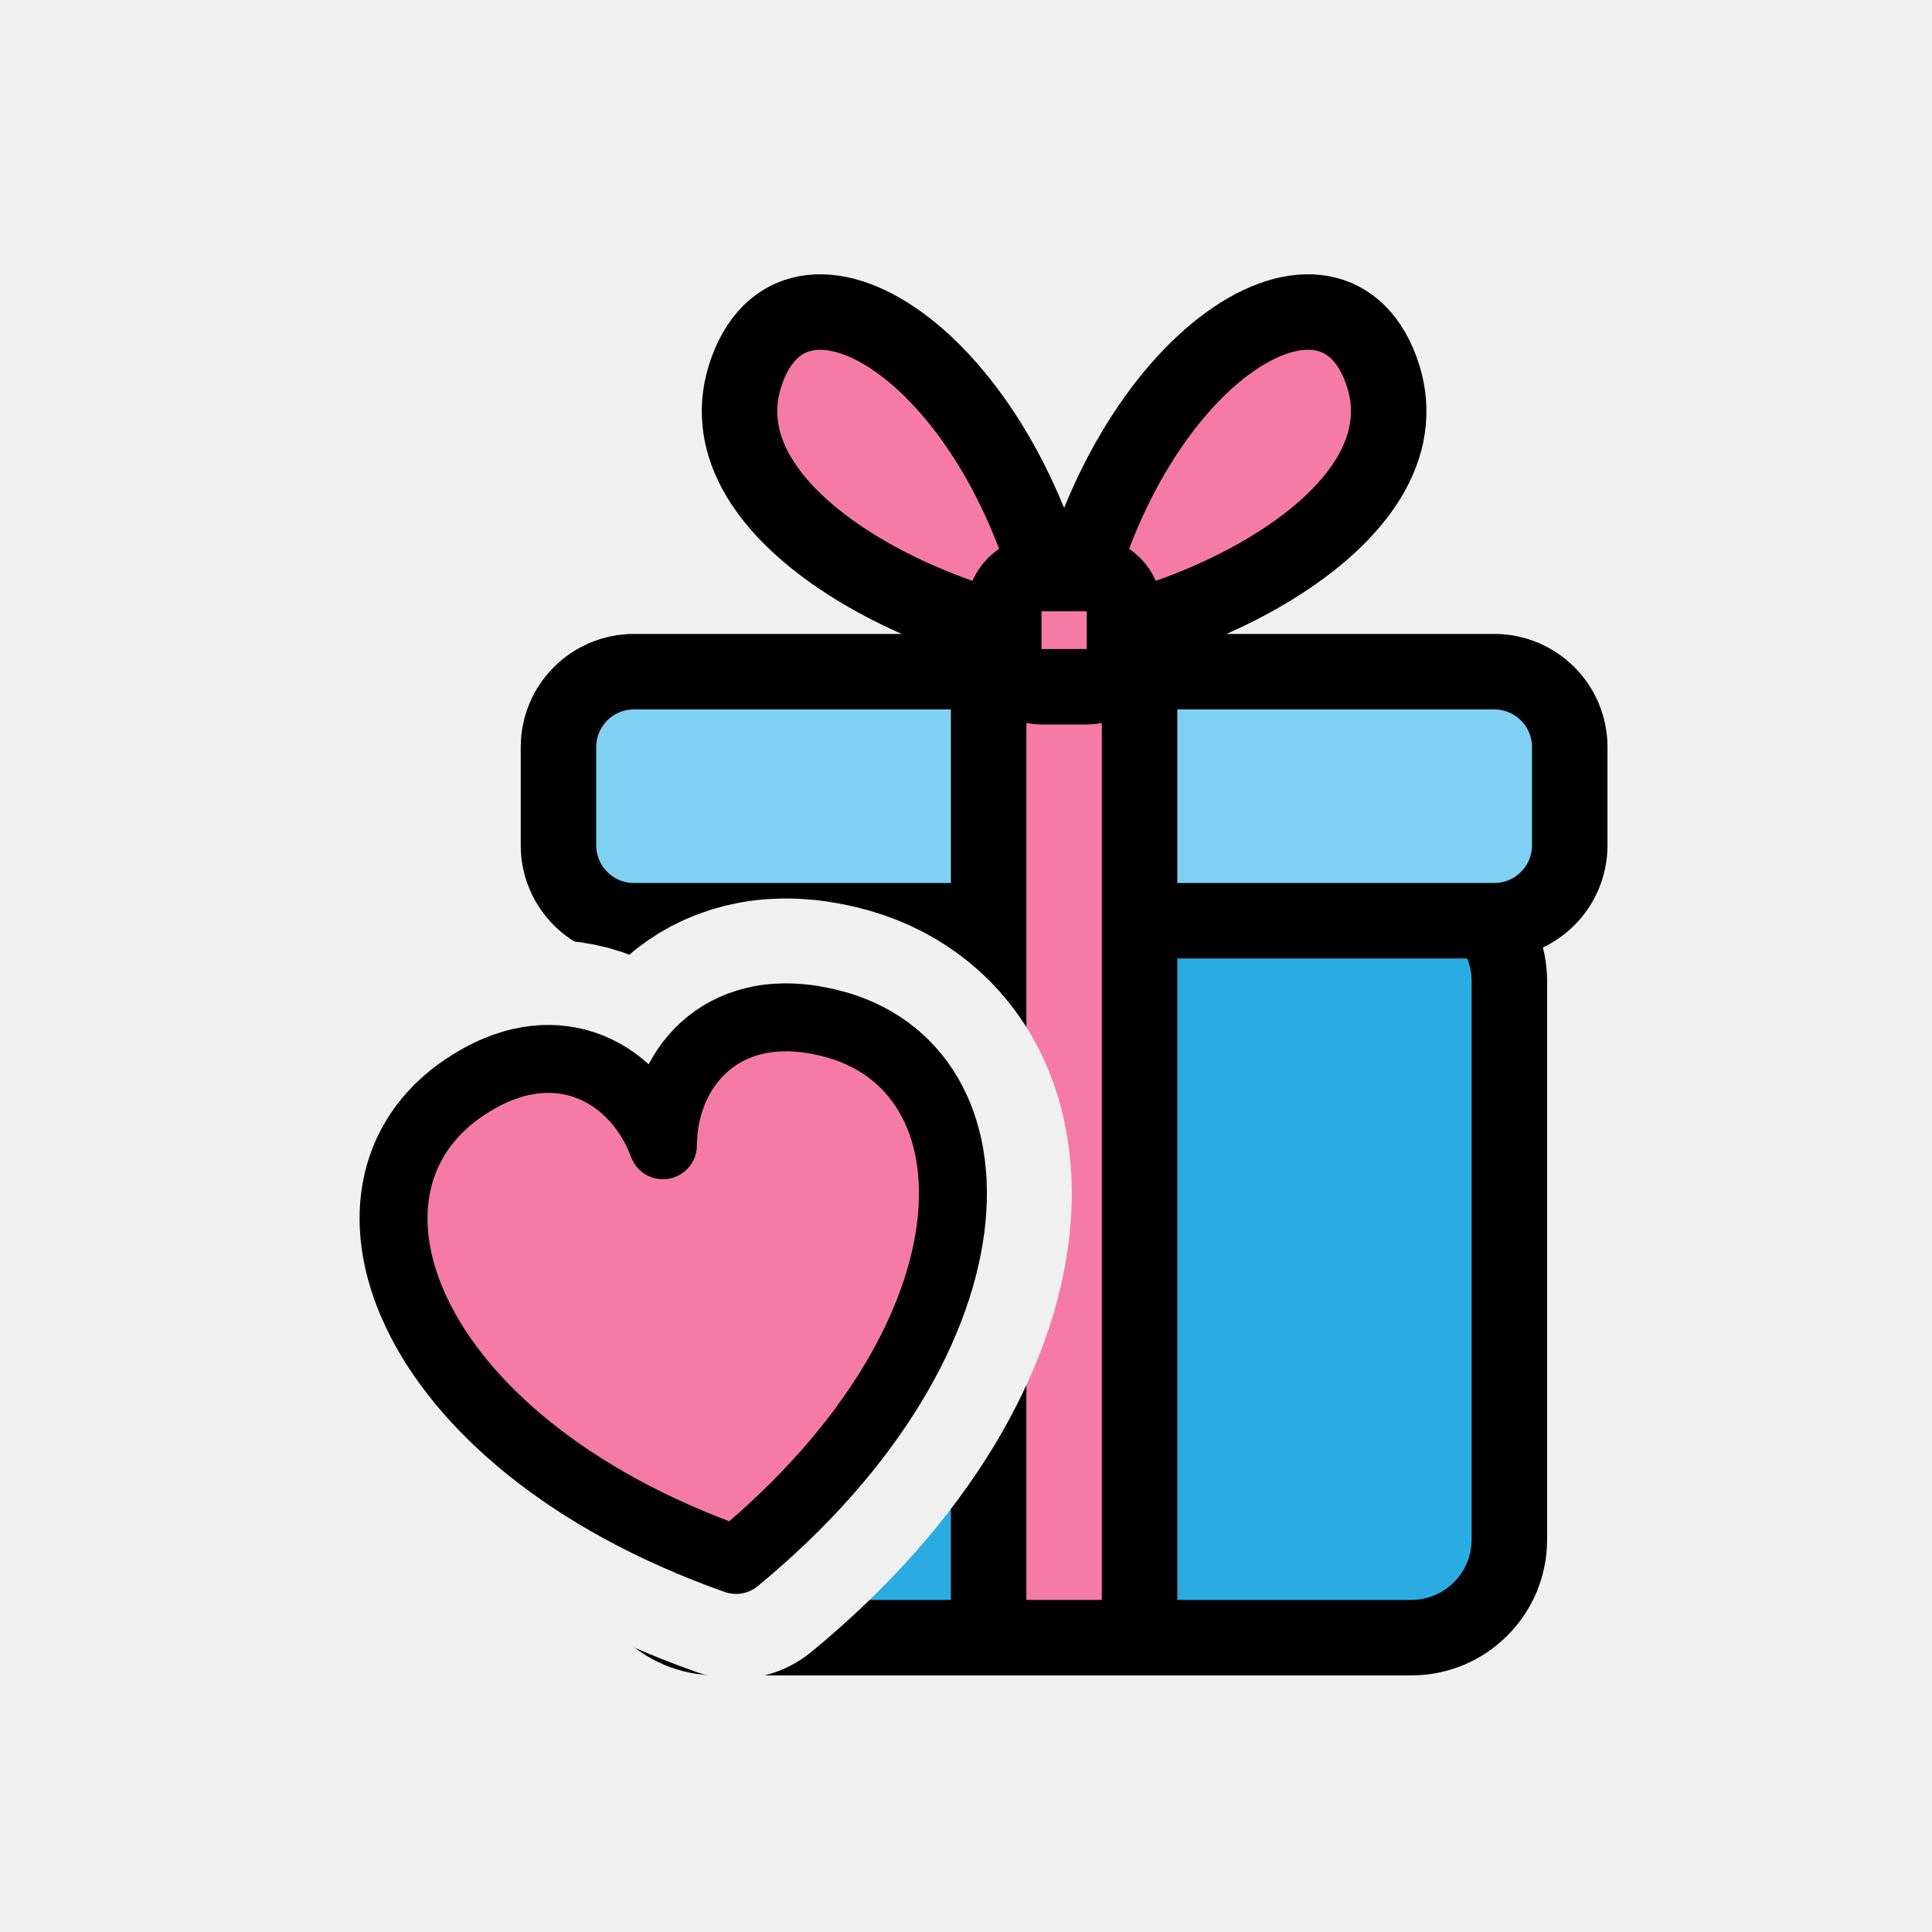
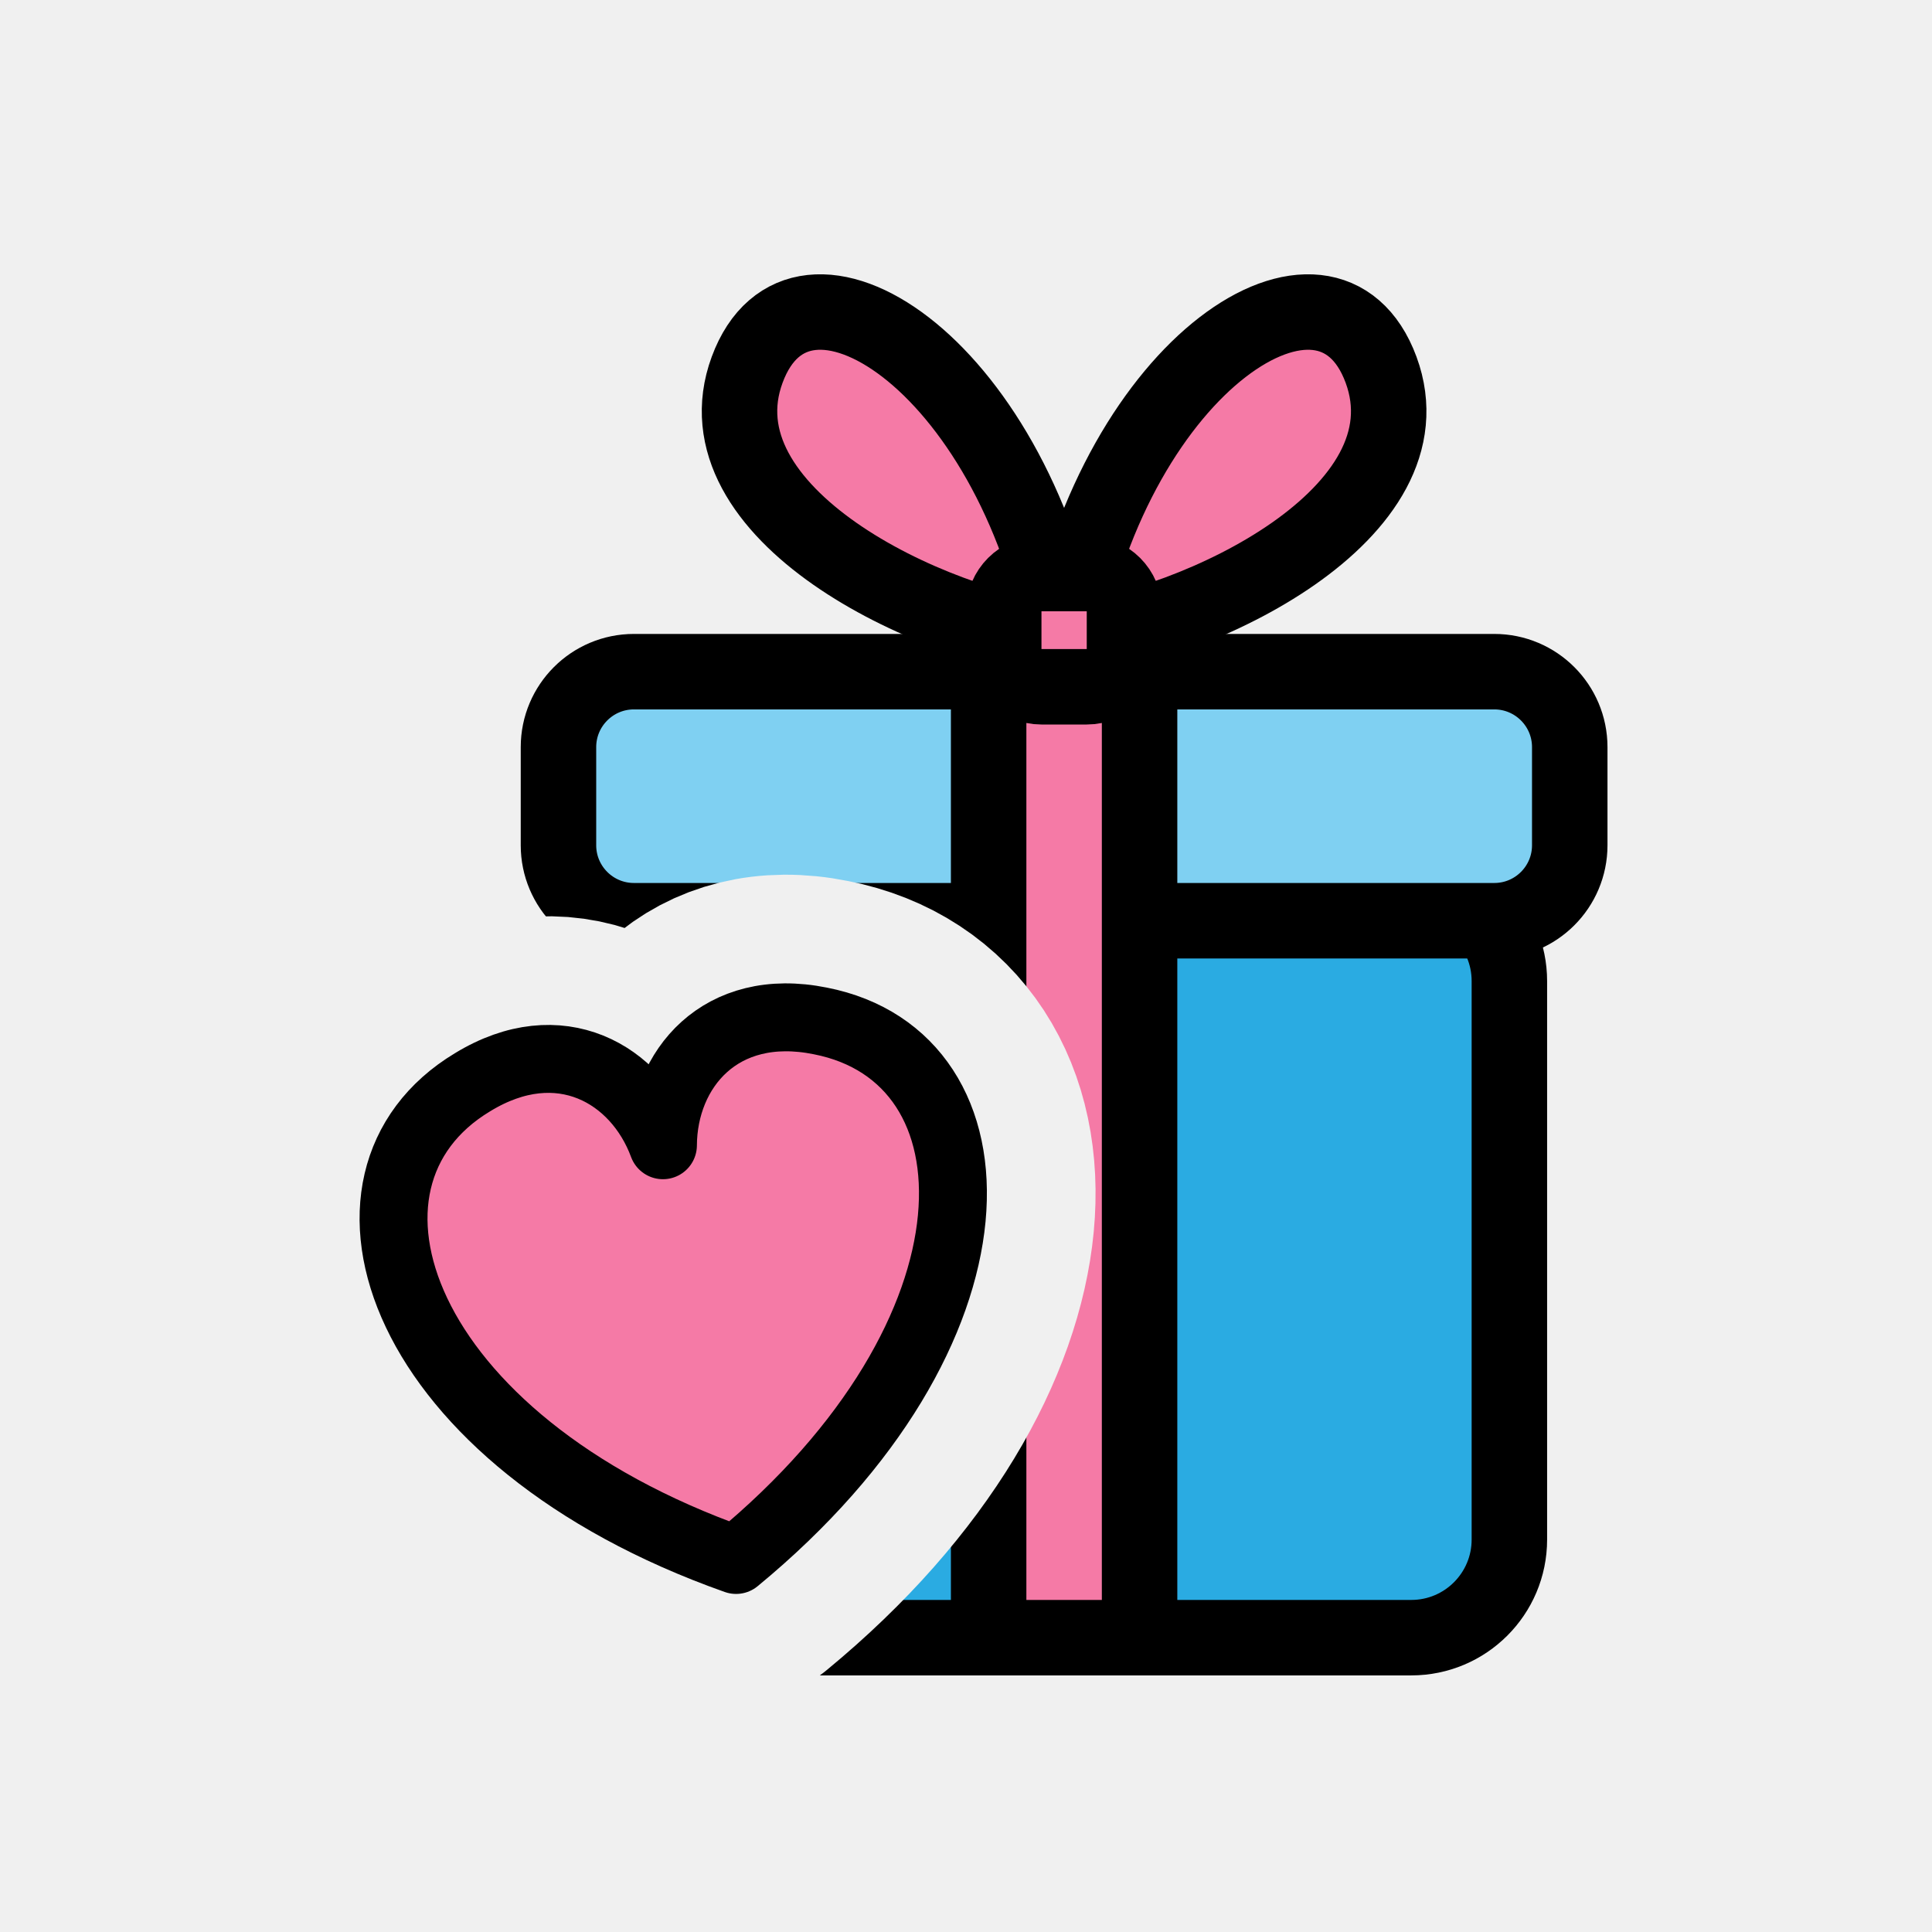
<svg xmlns="http://www.w3.org/2000/svg" viewBox="0 0 512 512">
  <defs>
    <path id="h" d="M0 58 C-92 6 -104 -74 -52 -94 C-24 -105 -4 -88 0 -66 C4 -88 24 -105 52 -94 C104 -74 92 6 0 58 Z" />
    <mask id="cut">
      <rect width="512" height="512" fill="#fff" />
-       <use href="#h" transform="translate(186 362) rotate(-10) scale(0.9)" fill="#000" stroke="#000" stroke-width="70" stroke-linejoin="round" />
+       <use href="#h" transform="translate(186 362) rotate(-10) scale(0.9)" fill="#000" stroke="#000" stroke-width="84" stroke-linejoin="round" />
    </mask>
  </defs>
  <g stroke="#000" stroke-width="20" stroke-linejoin="round" stroke-linecap="round">
    <g mask="url(#cut)">
      <path d="M282 170 C246 166 184 136 198 98 C212 60 268 96 282 170 Z" fill="#F57AA6" />
      <path d="M282 170 C318 166 380 136 366 98 C352 60 296 96 282 170 Z" fill="#F57AA6" />
      <rect x="164" y="234" width="236" height="200" rx="26" fill="#2AABE2" />
      <rect x="148" y="178" width="268" height="66" rx="20" fill="#7FD0F2" />
      <rect x="262" y="178" width="40" height="256" rx="4" fill="#F57AA6" />
      <rect x="266" y="152" width="32" height="30" rx="10" fill="#F57AA6" />
    </g>
    <use href="#h" transform="translate(186 362) rotate(-10) scale(0.9)" fill="#F57AA6" />
  </g>
</svg>
